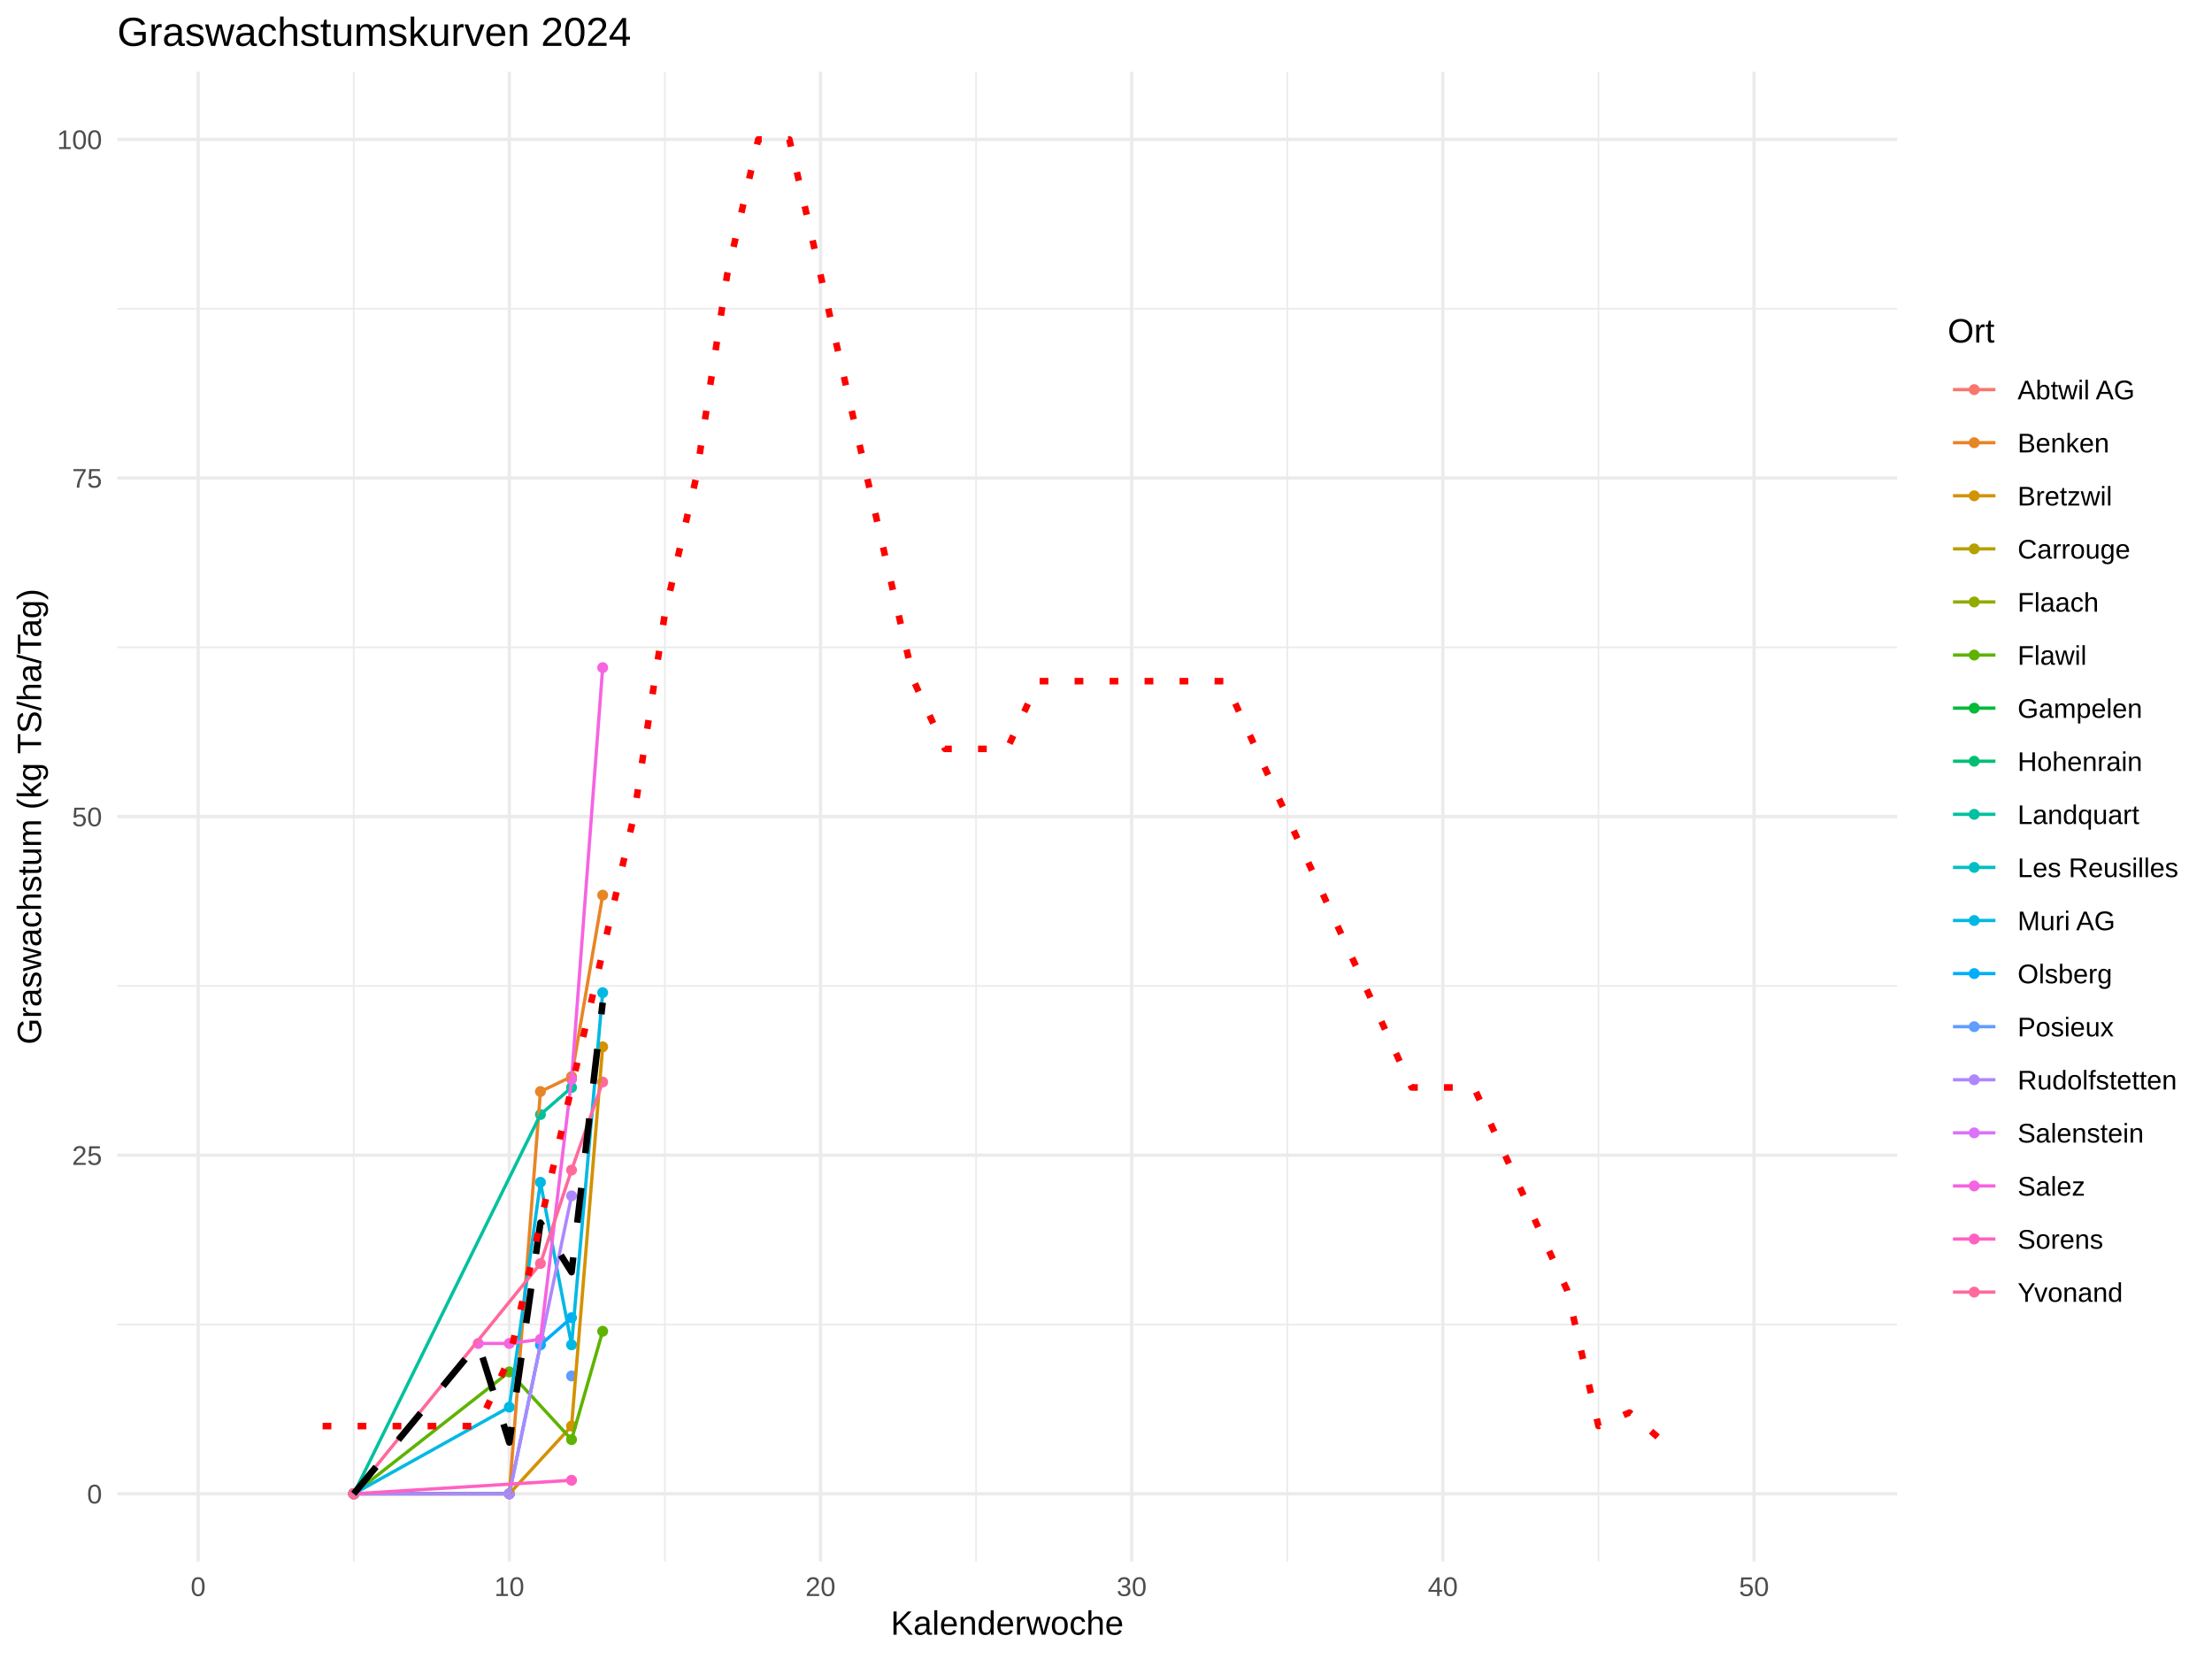
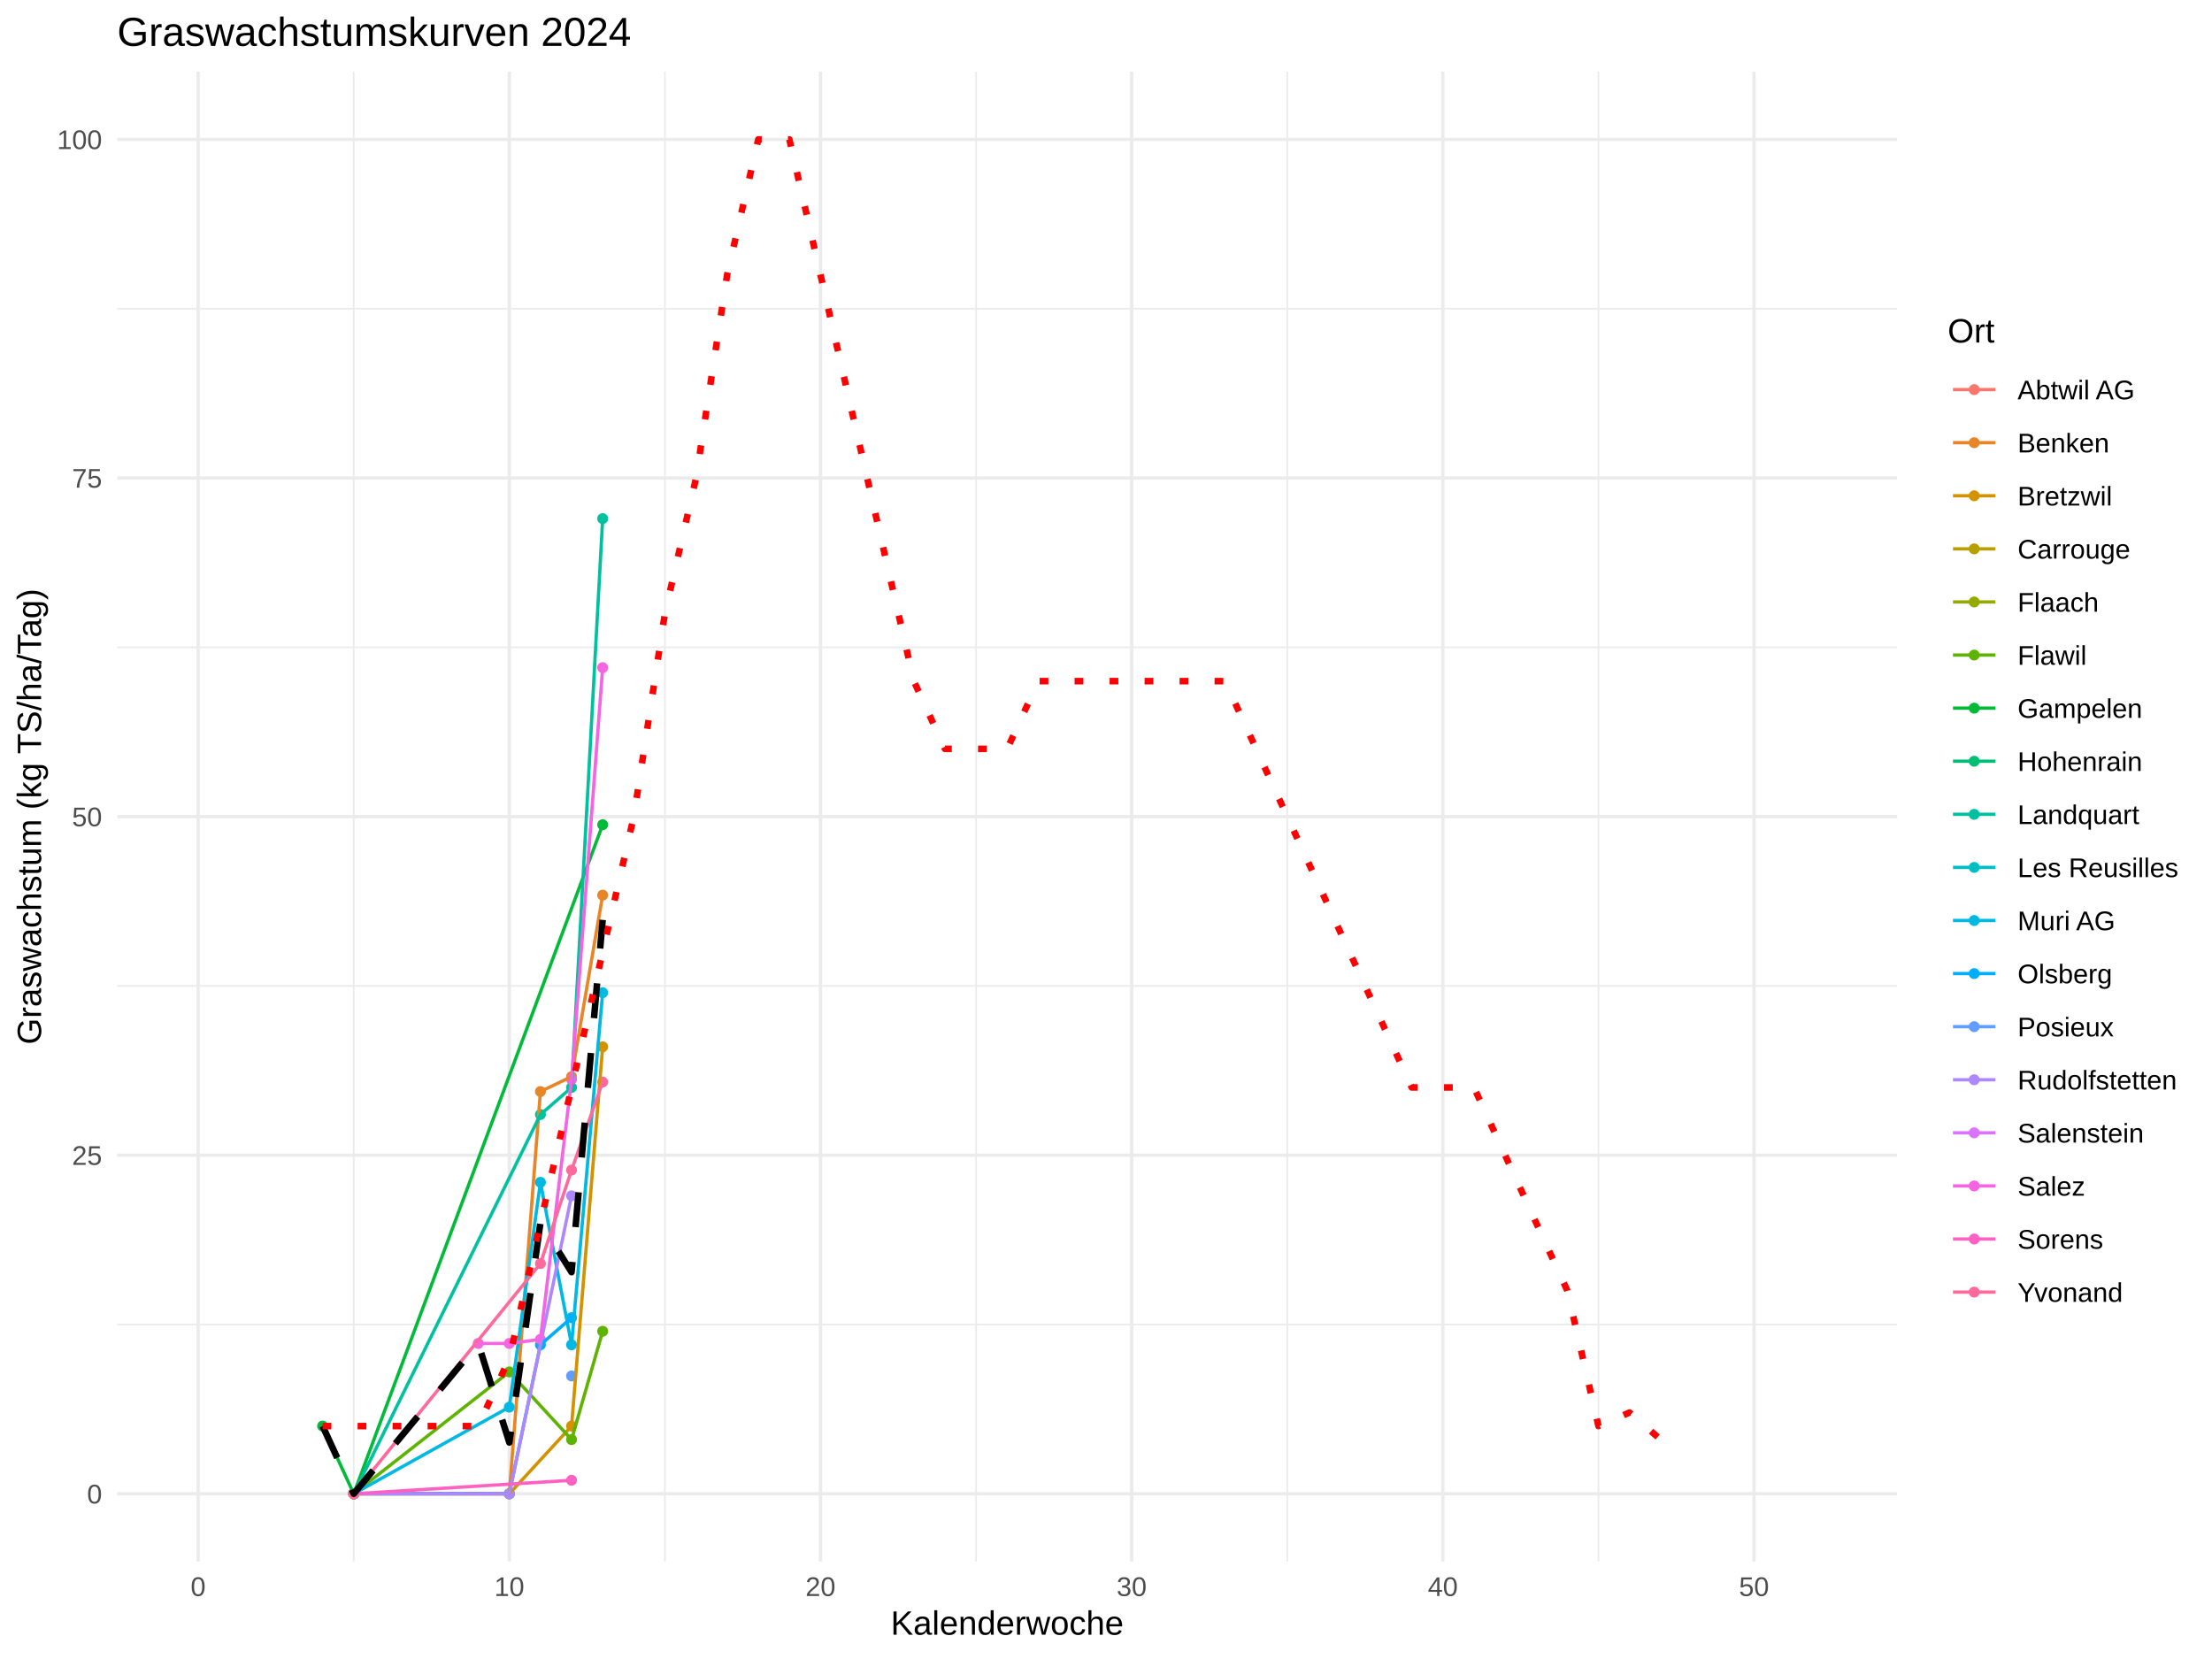
<svg xmlns="http://www.w3.org/2000/svg" class="svglite" width="720.00pt" height="540.00pt" viewBox="0 0 720.00 540.00">
  <defs>
    <style type="text/css">
    .svglite line, .svglite polyline, .svglite polygon, .svglite path, .svglite rect, .svglite circle {
      fill: none;
      stroke: #000000;
      stroke-linecap: round;
      stroke-linejoin: round;
      stroke-miterlimit: 10.00;
    }
    .svglite text {
      white-space: pre;
    }
  </style>
  </defs>
  <rect width="100%" height="100%" style="stroke: none; fill: none;" />
  <defs>
    <clipPath id="cpMC4wMHw3MjAuMDB8MC4wMHw1NDAuMDA=">
      <rect x="0.00" y="0.00" width="720.00" height="540.00" />
    </clipPath>
  </defs>
  <g clip-path="url(#cpMC4wMHw3MjAuMDB8MC4wMHw1NDAuMDA=)">
</g>
  <defs>
    <clipPath id="cpMzguMTZ8NjE3LjUyfDIzLjM0fDUwOC4yNw==">
      <rect x="38.16" y="23.34" width="579.36" height="484.93" />
    </clipPath>
  </defs>
  <g clip-path="url(#cpMzguMTZ8NjE3LjUyfDIzLjM0fDUwOC4yNw==)">
    <polyline points="38.16,431.12 617.52,431.12 " style="stroke-width: 0.53; stroke: #EBEBEB; stroke-linecap: butt;" />
    <polyline points="38.16,320.91 617.52,320.91 " style="stroke-width: 0.53; stroke: #EBEBEB; stroke-linecap: butt;" />
    <polyline points="38.16,210.70 617.52,210.70 " style="stroke-width: 0.53; stroke: #EBEBEB; stroke-linecap: butt;" />
    <polyline points="38.16,100.48 617.52,100.48 " style="stroke-width: 0.53; stroke: #EBEBEB; stroke-linecap: butt;" />
    <polyline points="115.14,508.27 115.14,23.34 " style="stroke-width: 0.53; stroke: #EBEBEB; stroke-linecap: butt;" />
    <polyline points="216.43,508.27 216.43,23.34 " style="stroke-width: 0.53; stroke: #EBEBEB; stroke-linecap: butt;" />
    <polyline points="317.71,508.27 317.71,23.34 " style="stroke-width: 0.53; stroke: #EBEBEB; stroke-linecap: butt;" />
    <polyline points="419.00,508.27 419.00,23.34 " style="stroke-width: 0.53; stroke: #EBEBEB; stroke-linecap: butt;" />
    <polyline points="520.29,508.27 520.29,23.34 " style="stroke-width: 0.53; stroke: #EBEBEB; stroke-linecap: butt;" />
    <polyline points="38.16,486.22 617.52,486.22 " style="stroke-width: 1.07; stroke: #EBEBEB; stroke-linecap: butt;" />
    <polyline points="38.16,376.01 617.52,376.01 " style="stroke-width: 1.07; stroke: #EBEBEB; stroke-linecap: butt;" />
    <polyline points="38.16,265.80 617.52,265.80 " style="stroke-width: 1.07; stroke: #EBEBEB; stroke-linecap: butt;" />
    <polyline points="38.16,155.59 617.52,155.59 " style="stroke-width: 1.07; stroke: #EBEBEB; stroke-linecap: butt;" />
    <polyline points="38.16,45.38 617.52,45.38 " style="stroke-width: 1.07; stroke: #EBEBEB; stroke-linecap: butt;" />
    <polyline points="64.50,508.27 64.50,23.34 " style="stroke-width: 1.07; stroke: #EBEBEB; stroke-linecap: butt;" />
    <polyline points="165.78,508.27 165.78,23.34 " style="stroke-width: 1.07; stroke: #EBEBEB; stroke-linecap: butt;" />
    <polyline points="267.07,508.27 267.07,23.34 " style="stroke-width: 1.07; stroke: #EBEBEB; stroke-linecap: butt;" />
    <polyline points="368.36,508.27 368.36,23.34 " style="stroke-width: 1.07; stroke: #EBEBEB; stroke-linecap: butt;" />
    <polyline points="469.64,508.27 469.64,23.34 " style="stroke-width: 1.07; stroke: #EBEBEB; stroke-linecap: butt;" />
    <polyline points="570.93,508.27 570.93,23.34 " style="stroke-width: 1.07; stroke: #EBEBEB; stroke-linecap: butt;" />
    <circle cx="115.14" cy="486.22" r="1.42" style="stroke-width: 0.71; stroke: #F8766D; fill: #F8766D;" />
+     <circle cx="165.78" cy="486.22" r="1.42" style="stroke-width: 0.71; stroke: #E88526; fill: #E88526;" />
    <circle cx="175.91" cy="355.29" r="1.42" style="stroke-width: 0.71; stroke: #E88526; fill: #E88526;" />
-     <circle cx="165.78" cy="486.22" r="1.42" style="stroke-width: 0.71; stroke: #E88526; fill: #E88526;" />
+     <circle cx="196.17" cy="291.37" r="1.42" style="stroke-width: 0.71; stroke: #E88526; fill: #E88526;" />
    <circle cx="115.14" cy="486.22" r="1.42" style="stroke-width: 0.71; stroke: #E88526; fill: #E88526;" />
-     <circle cx="196.17" cy="291.37" r="1.42" style="stroke-width: 0.71; stroke: #E88526; fill: #E88526;" />
    <circle cx="186.04" cy="350.44" r="1.42" style="stroke-width: 0.71; stroke: #E88526; fill: #E88526;" />
+     <circle cx="196.17" cy="340.74" r="1.42" style="stroke-width: 0.71; stroke: #D39200; fill: #D39200;" />
    <circle cx="115.14" cy="486.22" r="1.42" style="stroke-width: 0.71; stroke: #D39200; fill: #D39200;" />
+     <circle cx="186.04" cy="464.18" r="1.42" style="stroke-width: 0.71; stroke: #D39200; fill: #D39200;" />
    <circle cx="165.78" cy="486.22" r="1.42" style="stroke-width: 0.71; stroke: #D39200; fill: #D39200;" />
-     <circle cx="196.17" cy="340.74" r="1.42" style="stroke-width: 0.71; stroke: #D39200; fill: #D39200;" />
-     <circle cx="186.04" cy="464.18" r="1.42" style="stroke-width: 0.71; stroke: #D39200; fill: #D39200;" />
    <circle cx="115.14" cy="486.22" r="1.42" style="stroke-width: 0.71; stroke: #B79F00; fill: #B79F00;" />
    <circle cx="115.14" cy="486.22" r="1.42" style="stroke-width: 0.71; stroke: #5EB300; fill: #5EB300;" />
    <circle cx="186.04" cy="468.59" r="1.42" style="stroke-width: 0.71; stroke: #5EB300; fill: #5EB300;" />
+     <circle cx="196.17" cy="433.32" r="1.42" style="stroke-width: 0.71; stroke: #5EB300; fill: #5EB300;" />
    <circle cx="165.78" cy="446.55" r="1.42" style="stroke-width: 0.71; stroke: #5EB300; fill: #5EB300;" />
-     <circle cx="196.17" cy="433.32" r="1.42" style="stroke-width: 0.71; stroke: #5EB300; fill: #5EB300;" />
+     <circle cx="196.17" cy="268.45" r="1.42" style="stroke-width: 0.71; stroke: #00BA38; fill: #00BA38;" />
+     <circle cx="105.01" cy="464.18" r="1.42" style="stroke-width: 0.71; stroke: #00BA38; fill: #00BA38;" />
    <circle cx="115.14" cy="486.22" r="1.42" style="stroke-width: 0.71; stroke: #00BA38; fill: #00BA38;" />
    <circle cx="115.14" cy="486.22" r="1.42" style="stroke-width: 0.71; stroke: #00BF74; fill: #00BF74;" />
+     <circle cx="175.91" cy="362.79" r="1.42" style="stroke-width: 0.71; stroke: #00C19F; fill: #00C19F;" />
    <circle cx="115.14" cy="486.22" r="1.42" style="stroke-width: 0.71; stroke: #00C19F; fill: #00C19F;" />
-     <circle cx="175.91" cy="362.79" r="1.42" style="stroke-width: 0.71; stroke: #00C19F; fill: #00C19F;" />
    <circle cx="186.04" cy="353.97" r="1.42" style="stroke-width: 0.71; stroke: #00C19F; fill: #00C19F;" />
+     <circle cx="196.17" cy="168.81" r="1.42" style="stroke-width: 0.71; stroke: #00C19F; fill: #00C19F;" />
    <circle cx="115.14" cy="486.22" r="1.42" style="stroke-width: 0.71; stroke: #00BFC4; fill: #00BFC4;" />
    <circle cx="115.14" cy="486.22" r="1.42" style="stroke-width: 0.71; stroke: #00B9E3; fill: #00B9E3;" />
+     <circle cx="165.78" cy="458.01" r="1.42" style="stroke-width: 0.71; stroke: #00B9E3; fill: #00B9E3;" />
+     <circle cx="196.17" cy="323.11" r="1.42" style="stroke-width: 0.71; stroke: #00B9E3; fill: #00B9E3;" />
+     <circle cx="186.04" cy="437.73" r="1.42" style="stroke-width: 0.71; stroke: #00B9E3; fill: #00B9E3;" />
    <circle cx="175.91" cy="384.83" r="1.42" style="stroke-width: 0.71; stroke: #00B9E3; fill: #00B9E3;" />
-     <circle cx="165.78" cy="458.01" r="1.42" style="stroke-width: 0.71; stroke: #00B9E3; fill: #00B9E3;" />
-     <circle cx="186.04" cy="437.73" r="1.42" style="stroke-width: 0.71; stroke: #00B9E3; fill: #00B9E3;" />
-     <circle cx="196.17" cy="323.11" r="1.42" style="stroke-width: 0.71; stroke: #00B9E3; fill: #00B9E3;" />
    <circle cx="115.14" cy="486.22" r="1.42" style="stroke-width: 0.71; stroke: #00ADFA; fill: #00ADFA;" />
    <circle cx="175.91" cy="437.73" r="1.42" style="stroke-width: 0.71; stroke: #00ADFA; fill: #00ADFA;" />
+     <circle cx="186.04" cy="428.91" r="1.42" style="stroke-width: 0.71; stroke: #00ADFA; fill: #00ADFA;" />
    <circle cx="165.78" cy="486.22" r="1.42" style="stroke-width: 0.71; stroke: #00ADFA; fill: #00ADFA;" />
-     <circle cx="186.04" cy="428.91" r="1.42" style="stroke-width: 0.71; stroke: #00ADFA; fill: #00ADFA;" />
    <circle cx="186.04" cy="447.87" r="1.42" style="stroke-width: 0.71; stroke: #619CFF; fill: #619CFF;" />
+     <circle cx="186.04" cy="389.24" r="1.42" style="stroke-width: 0.71; stroke: #AE87FF; fill: #AE87FF;" />
    <circle cx="165.78" cy="486.22" r="1.42" style="stroke-width: 0.71; stroke: #AE87FF; fill: #AE87FF;" />
    <circle cx="115.14" cy="486.22" r="1.42" style="stroke-width: 0.71; stroke: #AE87FF; fill: #AE87FF;" />
-     <circle cx="186.04" cy="389.24" r="1.42" style="stroke-width: 0.71; stroke: #AE87FF; fill: #AE87FF;" />
    <circle cx="115.14" cy="486.22" r="1.42" style="stroke-width: 0.71; stroke: #DB72FB; fill: #DB72FB;" />
    <circle cx="165.78" cy="437.29" r="1.42" style="stroke-width: 0.71; stroke: #F564E3; fill: #F564E3;" />
+     <circle cx="186.04" cy="351.33" r="1.42" style="stroke-width: 0.71; stroke: #F564E3; fill: #F564E3;" />
+     <circle cx="196.17" cy="217.31" r="1.42" style="stroke-width: 0.71; stroke: #F564E3; fill: #F564E3;" />
+     <circle cx="175.91" cy="435.97" r="1.42" style="stroke-width: 0.71; stroke: #F564E3; fill: #F564E3;" />
    <circle cx="155.66" cy="437.29" r="1.42" style="stroke-width: 0.71; stroke: #F564E3; fill: #F564E3;" />
-     <circle cx="186.04" cy="351.33" r="1.42" style="stroke-width: 0.71; stroke: #F564E3; fill: #F564E3;" />
-     <circle cx="175.91" cy="435.97" r="1.42" style="stroke-width: 0.71; stroke: #F564E3; fill: #F564E3;" />
-     <circle cx="196.17" cy="217.31" r="1.42" style="stroke-width: 0.71; stroke: #F564E3; fill: #F564E3;" />
+     <circle cx="186.04" cy="481.82" r="1.42" style="stroke-width: 0.71; stroke: #FF61C3; fill: #FF61C3;" />
    <circle cx="115.14" cy="486.22" r="1.42" style="stroke-width: 0.71; stroke: #FF61C3; fill: #FF61C3;" />
    <circle cx="115.14" cy="486.22" r="1.42" style="stroke-width: 0.71; stroke: #FF61C3; fill: #FF61C3;" />
-     <circle cx="186.04" cy="481.82" r="1.42" style="stroke-width: 0.71; stroke: #FF61C3; fill: #FF61C3;" />
    <circle cx="115.14" cy="486.22" r="1.42" style="stroke-width: 0.71; stroke: #93AA00; fill: #93AA00;" />
    <circle cx="115.14" cy="486.22" r="1.42" style="stroke-width: 0.71; stroke: #FF699C; fill: #FF699C;" />
    <circle cx="186.04" cy="380.86" r="1.42" style="stroke-width: 0.71; stroke: #FF699C; fill: #FF699C;" />
+     <circle cx="196.17" cy="352.21" r="1.42" style="stroke-width: 0.71; stroke: #FF699C; fill: #FF699C;" />
    <circle cx="175.91" cy="411.28" r="1.42" style="stroke-width: 0.71; stroke: #FF699C; fill: #FF699C;" />
-     <circle cx="196.17" cy="352.21" r="1.42" style="stroke-width: 0.71; stroke: #FF699C; fill: #FF699C;" />
    <polyline points="115.14,486.22 165.78,486.22 175.91,355.29 186.04,350.44 196.17,291.37 " style="stroke-width: 1.07; stroke: #E88526; stroke-linecap: butt;" />
    <polyline points="115.14,486.22 165.78,486.22 186.04,464.18 196.17,340.74 " style="stroke-width: 1.07; stroke: #D39200; stroke-linecap: butt;" />
    <polyline points="115.14,486.22 165.78,446.55 186.04,468.59 196.17,433.32 " style="stroke-width: 1.07; stroke: #5EB300; stroke-linecap: butt;" />
-     <polyline points="115.14,486.22 175.91,362.79 186.04,353.97 " style="stroke-width: 1.07; stroke: #00C19F; stroke-linecap: butt;" />
+     <polyline points="105.01,464.18 115.14,486.22 196.17,268.45 " style="stroke-width: 1.07; stroke: #00BA38; stroke-linecap: butt;" />
+     <polyline points="115.14,486.22 175.91,362.79 186.04,353.97 196.17,168.81 " style="stroke-width: 1.07; stroke: #00C19F; stroke-linecap: butt;" />
    <polyline points="115.14,486.22 165.78,458.01 175.91,384.83 186.04,437.73 196.17,323.11 " style="stroke-width: 1.07; stroke: #00B9E3; stroke-linecap: butt;" />
    <polyline points="115.14,486.22 165.78,486.22 175.91,437.73 186.04,428.91 " style="stroke-width: 1.07; stroke: #00ADFA; stroke-linecap: butt;" />
    <polyline points="115.14,486.22 165.78,486.22 186.04,389.24 " style="stroke-width: 1.07; stroke: #AE87FF; stroke-linecap: butt;" />
    <polyline points="155.66,437.29 165.78,437.29 175.91,435.97 186.04,351.33 196.17,217.31 " style="stroke-width: 1.07; stroke: #F564E3; stroke-linecap: butt;" />
    <polyline points="115.14,486.22 115.14,486.22 186.04,481.82 " style="stroke-width: 1.07; stroke: #FF61C3; stroke-linecap: butt;" />
    <polyline points="115.14,486.22 175.91,411.28 186.04,380.86 196.17,352.21 " style="stroke-width: 1.07; stroke: #FF699C; stroke-linecap: butt;" />
-     <polyline points="115.14,486.22 155.66,437.29 165.78,469.53 175.91,397.98 186.04,414.09 196.17,326.34 " style="stroke-width: 2.13; stroke-dasharray: 11.38,11.38; stroke-linecap: butt;" />
+     <polyline points="105.01,464.18 115.14,486.22 155.66,437.29 165.78,469.53 175.91,397.98 186.04,414.09 196.17,299.42 " style="stroke-width: 2.13; stroke-dasharray: 11.38,11.38; stroke-linecap: butt;" />
    <polyline points="105.01,464.18 115.14,464.18 125.27,464.18 135.40,464.18 145.53,464.18 155.66,464.18 165.78,442.14 175.91,398.05 186.04,353.97 196.17,309.89 206.30,265.80 216.43,199.67 226.56,155.59 236.68,89.46 246.81,45.38 256.94,45.38 267.07,89.46 277.20,133.55 287.33,177.63 297.46,221.72 307.58,243.76 317.71,243.76 327.84,243.76 337.97,221.72 348.10,221.72 358.23,221.72 368.36,221.72 378.49,221.72 388.61,221.72 398.74,221.72 408.87,243.76 419.00,265.80 429.13,287.84 439.26,309.89 449.39,331.93 459.51,353.97 469.64,353.97 479.77,353.97 489.90,376.01 500.03,398.05 510.16,420.10 520.29,464.18 530.41,459.77 540.54,468.59 " style="stroke-width: 2.13; stroke: #FF0000; stroke-dasharray: 2.85,8.54; stroke-linecap: butt;" />
  </g>
  <g clip-path="url(#cpMC4wMHw3MjAuMDB8MC4wMHw1NDAuMDA=)">
    <text x="33.23" y="489.38" text-anchor="end" style="font-size: 8.80px;fill: #4D4D4D; font-family: &quot;Arial&quot;;" textLength="4.90px" lengthAdjust="spacingAndGlyphs">0</text>
    <text x="33.23" y="379.17" text-anchor="end" style="font-size: 8.80px;fill: #4D4D4D; font-family: &quot;Arial&quot;;" textLength="9.79px" lengthAdjust="spacingAndGlyphs">25</text>
    <text x="33.23" y="268.95" text-anchor="end" style="font-size: 8.80px;fill: #4D4D4D; font-family: &quot;Arial&quot;;" textLength="9.79px" lengthAdjust="spacingAndGlyphs">50</text>
    <text x="33.23" y="158.74" text-anchor="end" style="font-size: 8.80px;fill: #4D4D4D; font-family: &quot;Arial&quot;;" textLength="9.79px" lengthAdjust="spacingAndGlyphs">75</text>
    <text x="33.23" y="48.53" text-anchor="end" style="font-size: 8.80px;fill: #4D4D4D; font-family: &quot;Arial&quot;;" textLength="14.69px" lengthAdjust="spacingAndGlyphs">100</text>
    <text x="64.50" y="519.50" text-anchor="middle" style="font-size: 8.80px;fill: #4D4D4D; font-family: &quot;Arial&quot;;" textLength="4.90px" lengthAdjust="spacingAndGlyphs">0</text>
    <text x="165.78" y="519.50" text-anchor="middle" style="font-size: 8.80px;fill: #4D4D4D; font-family: &quot;Arial&quot;;" textLength="9.79px" lengthAdjust="spacingAndGlyphs">10</text>
    <text x="267.07" y="519.50" text-anchor="middle" style="font-size: 8.80px;fill: #4D4D4D; font-family: &quot;Arial&quot;;" textLength="9.79px" lengthAdjust="spacingAndGlyphs">20</text>
    <text x="368.36" y="519.50" text-anchor="middle" style="font-size: 8.80px;fill: #4D4D4D; font-family: &quot;Arial&quot;;" textLength="9.79px" lengthAdjust="spacingAndGlyphs">30</text>
    <text x="469.64" y="519.50" text-anchor="middle" style="font-size: 8.80px;fill: #4D4D4D; font-family: &quot;Arial&quot;;" textLength="9.79px" lengthAdjust="spacingAndGlyphs">40</text>
    <text x="570.93" y="519.50" text-anchor="middle" style="font-size: 8.80px;fill: #4D4D4D; font-family: &quot;Arial&quot;;" textLength="9.79px" lengthAdjust="spacingAndGlyphs">50</text>
    <text x="327.84" y="532.09" text-anchor="middle" style="font-size: 11.00px; font-family: &quot;Arial&quot;;" textLength="75.84px" lengthAdjust="spacingAndGlyphs">Kalenderwoche</text>
    <text transform="translate(13.37,265.80) rotate(-90)" text-anchor="middle" style="font-size: 11.00px; font-family: &quot;Arial&quot;;" textLength="149.77px" lengthAdjust="spacingAndGlyphs">Graswachstum (kg TS/ha/Tag)</text>
    <text x="633.96" y="111.49" style="font-size: 11.00px; font-family: &quot;Arial&quot;;" textLength="15.27px" lengthAdjust="spacingAndGlyphs">Ort</text>
    <circle cx="642.60" cy="126.82" r="1.42" style="stroke-width: 0.71; stroke: #F8766D; fill: #F8766D;" />
    <line x1="635.69" y1="126.82" x2="649.51" y2="126.82" style="stroke-width: 1.07; stroke: #F8766D; stroke-linecap: butt;" />
    <circle cx="642.60" cy="144.10" r="1.42" style="stroke-width: 0.71; stroke: #E88526; fill: #E88526;" />
    <line x1="635.69" y1="144.10" x2="649.51" y2="144.10" style="stroke-width: 1.07; stroke: #E88526; stroke-linecap: butt;" />
    <circle cx="642.60" cy="161.38" r="1.42" style="stroke-width: 0.71; stroke: #D39200; fill: #D39200;" />
    <line x1="635.69" y1="161.38" x2="649.51" y2="161.38" style="stroke-width: 1.07; stroke: #D39200; stroke-linecap: butt;" />
    <circle cx="642.60" cy="178.66" r="1.42" style="stroke-width: 0.71; stroke: #B79F00; fill: #B79F00;" />
    <line x1="635.69" y1="178.66" x2="649.51" y2="178.66" style="stroke-width: 1.07; stroke: #B79F00; stroke-linecap: butt;" />
    <circle cx="642.60" cy="195.94" r="1.42" style="stroke-width: 0.71; stroke: #93AA00; fill: #93AA00;" />
    <line x1="635.69" y1="195.94" x2="649.51" y2="195.94" style="stroke-width: 1.07; stroke: #93AA00; stroke-linecap: butt;" />
    <circle cx="642.60" cy="213.22" r="1.42" style="stroke-width: 0.71; stroke: #5EB300; fill: #5EB300;" />
    <line x1="635.69" y1="213.22" x2="649.51" y2="213.22" style="stroke-width: 1.07; stroke: #5EB300; stroke-linecap: butt;" />
    <circle cx="642.60" cy="230.50" r="1.42" style="stroke-width: 0.71; stroke: #00BA38; fill: #00BA38;" />
    <line x1="635.69" y1="230.50" x2="649.51" y2="230.50" style="stroke-width: 1.07; stroke: #00BA38; stroke-linecap: butt;" />
    <circle cx="642.60" cy="247.78" r="1.42" style="stroke-width: 0.71; stroke: #00BF74; fill: #00BF74;" />
    <line x1="635.69" y1="247.78" x2="649.51" y2="247.78" style="stroke-width: 1.07; stroke: #00BF74; stroke-linecap: butt;" />
    <circle cx="642.60" cy="265.06" r="1.42" style="stroke-width: 0.71; stroke: #00C19F; fill: #00C19F;" />
    <line x1="635.69" y1="265.06" x2="649.51" y2="265.06" style="stroke-width: 1.07; stroke: #00C19F; stroke-linecap: butt;" />
    <circle cx="642.60" cy="282.34" r="1.42" style="stroke-width: 0.71; stroke: #00BFC4; fill: #00BFC4;" />
    <line x1="635.69" y1="282.34" x2="649.51" y2="282.34" style="stroke-width: 1.07; stroke: #00BFC4; stroke-linecap: butt;" />
    <circle cx="642.60" cy="299.62" r="1.42" style="stroke-width: 0.71; stroke: #00B9E3; fill: #00B9E3;" />
    <line x1="635.69" y1="299.62" x2="649.51" y2="299.62" style="stroke-width: 1.07; stroke: #00B9E3; stroke-linecap: butt;" />
    <circle cx="642.60" cy="316.90" r="1.42" style="stroke-width: 0.71; stroke: #00ADFA; fill: #00ADFA;" />
    <line x1="635.69" y1="316.90" x2="649.51" y2="316.90" style="stroke-width: 1.07; stroke: #00ADFA; stroke-linecap: butt;" />
    <circle cx="642.60" cy="334.18" r="1.42" style="stroke-width: 0.71; stroke: #619CFF; fill: #619CFF;" />
    <line x1="635.69" y1="334.18" x2="649.51" y2="334.18" style="stroke-width: 1.07; stroke: #619CFF; stroke-linecap: butt;" />
    <circle cx="642.60" cy="351.46" r="1.42" style="stroke-width: 0.71; stroke: #AE87FF; fill: #AE87FF;" />
    <line x1="635.69" y1="351.46" x2="649.51" y2="351.46" style="stroke-width: 1.07; stroke: #AE87FF; stroke-linecap: butt;" />
    <circle cx="642.60" cy="368.74" r="1.42" style="stroke-width: 0.71; stroke: #DB72FB; fill: #DB72FB;" />
    <line x1="635.69" y1="368.74" x2="649.51" y2="368.74" style="stroke-width: 1.07; stroke: #DB72FB; stroke-linecap: butt;" />
    <circle cx="642.60" cy="386.02" r="1.42" style="stroke-width: 0.71; stroke: #F564E3; fill: #F564E3;" />
    <line x1="635.69" y1="386.02" x2="649.51" y2="386.02" style="stroke-width: 1.07; stroke: #F564E3; stroke-linecap: butt;" />
    <circle cx="642.60" cy="403.30" r="1.42" style="stroke-width: 0.71; stroke: #FF61C3; fill: #FF61C3;" />
    <line x1="635.69" y1="403.30" x2="649.51" y2="403.30" style="stroke-width: 1.07; stroke: #FF61C3; stroke-linecap: butt;" />
    <circle cx="642.60" cy="420.58" r="1.42" style="stroke-width: 0.71; stroke: #FF699C; fill: #FF699C;" />
    <line x1="635.69" y1="420.58" x2="649.51" y2="420.58" style="stroke-width: 1.07; stroke: #FF699C; stroke-linecap: butt;" />
    <text x="656.72" y="129.98" style="font-size: 8.80px; font-family: &quot;Arial&quot;;" textLength="38.61px" lengthAdjust="spacingAndGlyphs">Abtwil AG</text>
    <text x="656.72" y="147.26" style="font-size: 8.80px; font-family: &quot;Arial&quot;;" textLength="29.85px" lengthAdjust="spacingAndGlyphs">Benken</text>
    <text x="656.72" y="164.54" style="font-size: 8.80px; font-family: &quot;Arial&quot;;" textLength="30.79px" lengthAdjust="spacingAndGlyphs">Bretzwil</text>
    <text x="656.72" y="181.82" style="font-size: 8.80px; font-family: &quot;Arial&quot;;" textLength="36.69px" lengthAdjust="spacingAndGlyphs">Carrouge</text>
    <text x="656.72" y="199.10" style="font-size: 8.80px; font-family: &quot;Arial&quot;;" textLength="26.41px" lengthAdjust="spacingAndGlyphs">Flaach</text>
    <text x="656.72" y="216.38" style="font-size: 8.80px; font-family: &quot;Arial&quot;;" textLength="22.47px" lengthAdjust="spacingAndGlyphs">Flawil</text>
    <text x="656.72" y="233.66" style="font-size: 8.80px; font-family: &quot;Arial&quot;;" textLength="40.60px" lengthAdjust="spacingAndGlyphs">Gampelen</text>
    <text x="656.72" y="250.94" style="font-size: 8.80px; font-family: &quot;Arial&quot;;" textLength="40.61px" lengthAdjust="spacingAndGlyphs">Hohenrain</text>
    <text x="656.72" y="268.22" style="font-size: 8.80px; font-family: &quot;Arial&quot;;" textLength="39.64px" lengthAdjust="spacingAndGlyphs">Landquart</text>
    <text x="656.72" y="285.50" style="font-size: 8.80px; font-family: &quot;Arial&quot;;" textLength="52.32px" lengthAdjust="spacingAndGlyphs">Les Reusilles</text>
    <text x="656.72" y="302.78" style="font-size: 8.80px; font-family: &quot;Arial&quot;;" textLength="32.26px" lengthAdjust="spacingAndGlyphs">Muri AG</text>
    <text x="656.72" y="320.06" style="font-size: 8.80px; font-family: &quot;Arial&quot;;" textLength="30.81px" lengthAdjust="spacingAndGlyphs">Olsberg</text>
    <text x="656.72" y="337.34" style="font-size: 8.80px; font-family: &quot;Arial&quot;;" textLength="31.31px" lengthAdjust="spacingAndGlyphs">Posieux</text>
    <text x="656.72" y="354.62" style="font-size: 8.80px; font-family: &quot;Arial&quot;;" textLength="51.84px" lengthAdjust="spacingAndGlyphs">Rudolfstetten</text>
    <text x="656.72" y="371.90" style="font-size: 8.80px; font-family: &quot;Arial&quot;;" textLength="41.09px" lengthAdjust="spacingAndGlyphs">Salenstein</text>
    <text x="656.72" y="389.18" style="font-size: 8.80px; font-family: &quot;Arial&quot;;" textLength="22.01px" lengthAdjust="spacingAndGlyphs">Salez</text>
    <text x="656.72" y="406.46" style="font-size: 8.80px; font-family: &quot;Arial&quot;;" textLength="27.89px" lengthAdjust="spacingAndGlyphs">Sorens</text>
    <text x="656.72" y="423.74" style="font-size: 8.80px; font-family: &quot;Arial&quot;;" textLength="34.75px" lengthAdjust="spacingAndGlyphs">Yvonand</text>
    <text x="38.16" y="14.94" style="font-size: 13.20px; font-family: &quot;Arial&quot;;" textLength="167.16px" lengthAdjust="spacingAndGlyphs">Graswachstumskurven 2024</text>
  </g>
</svg>
